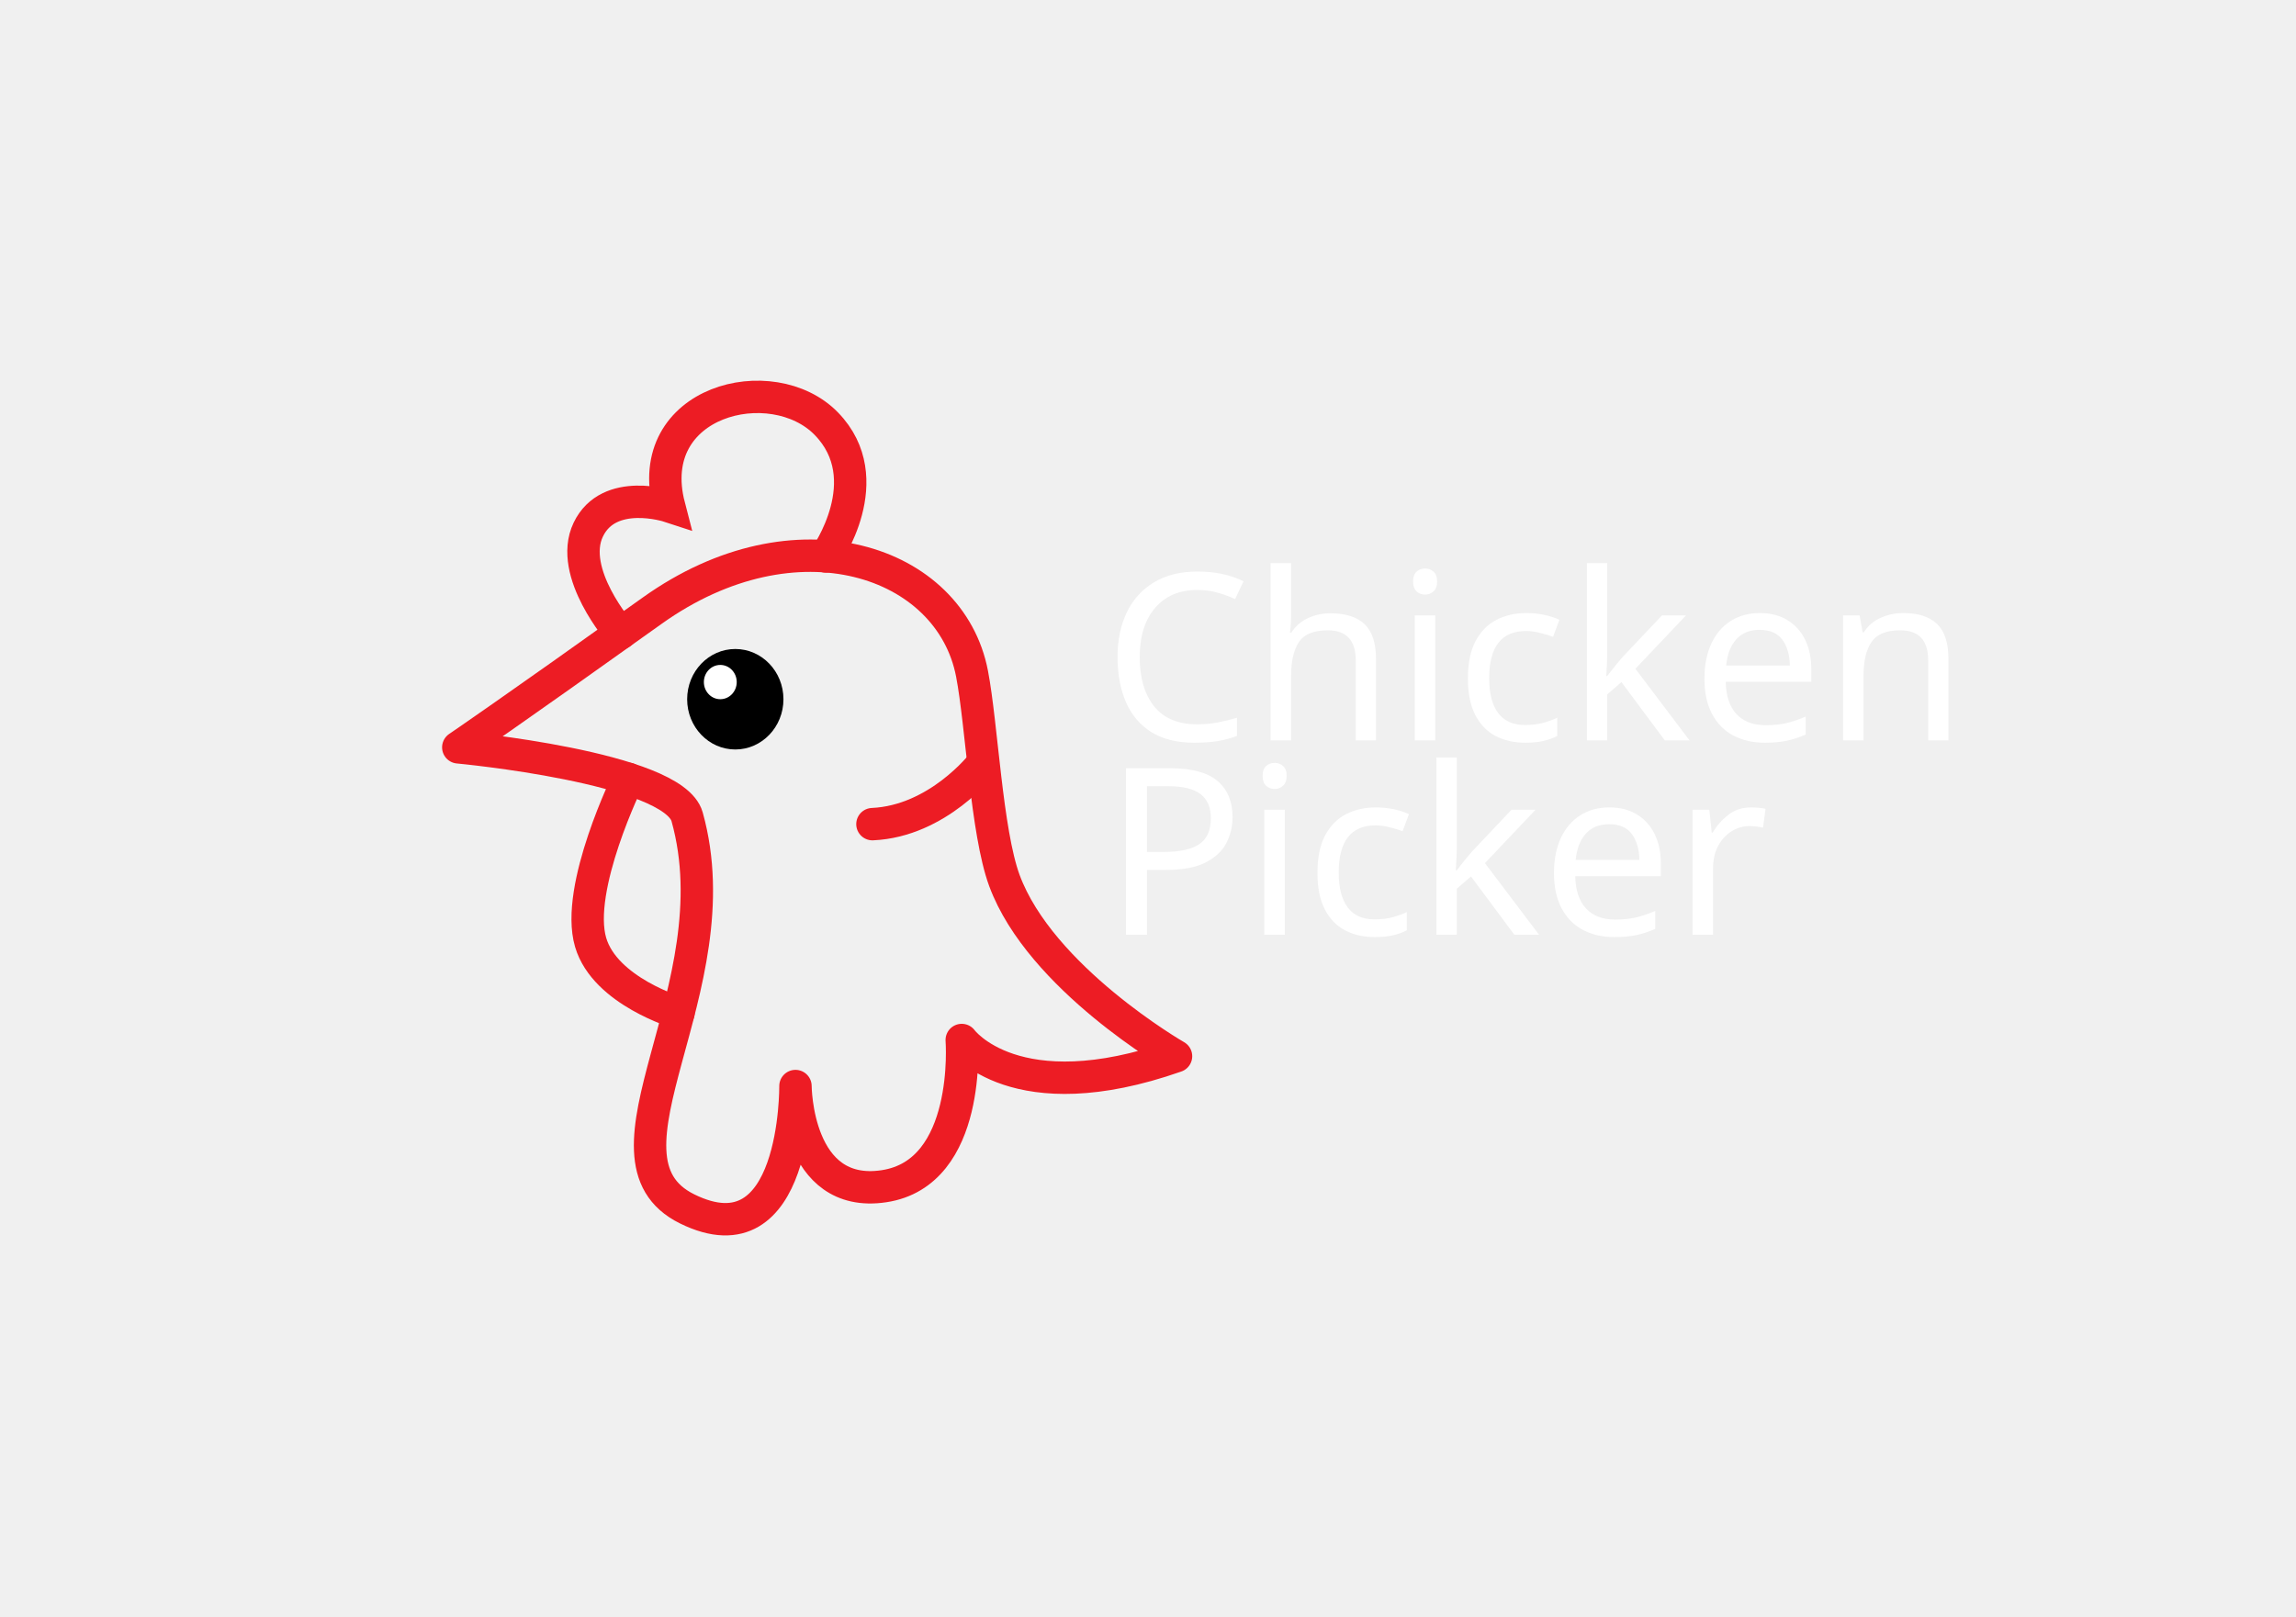
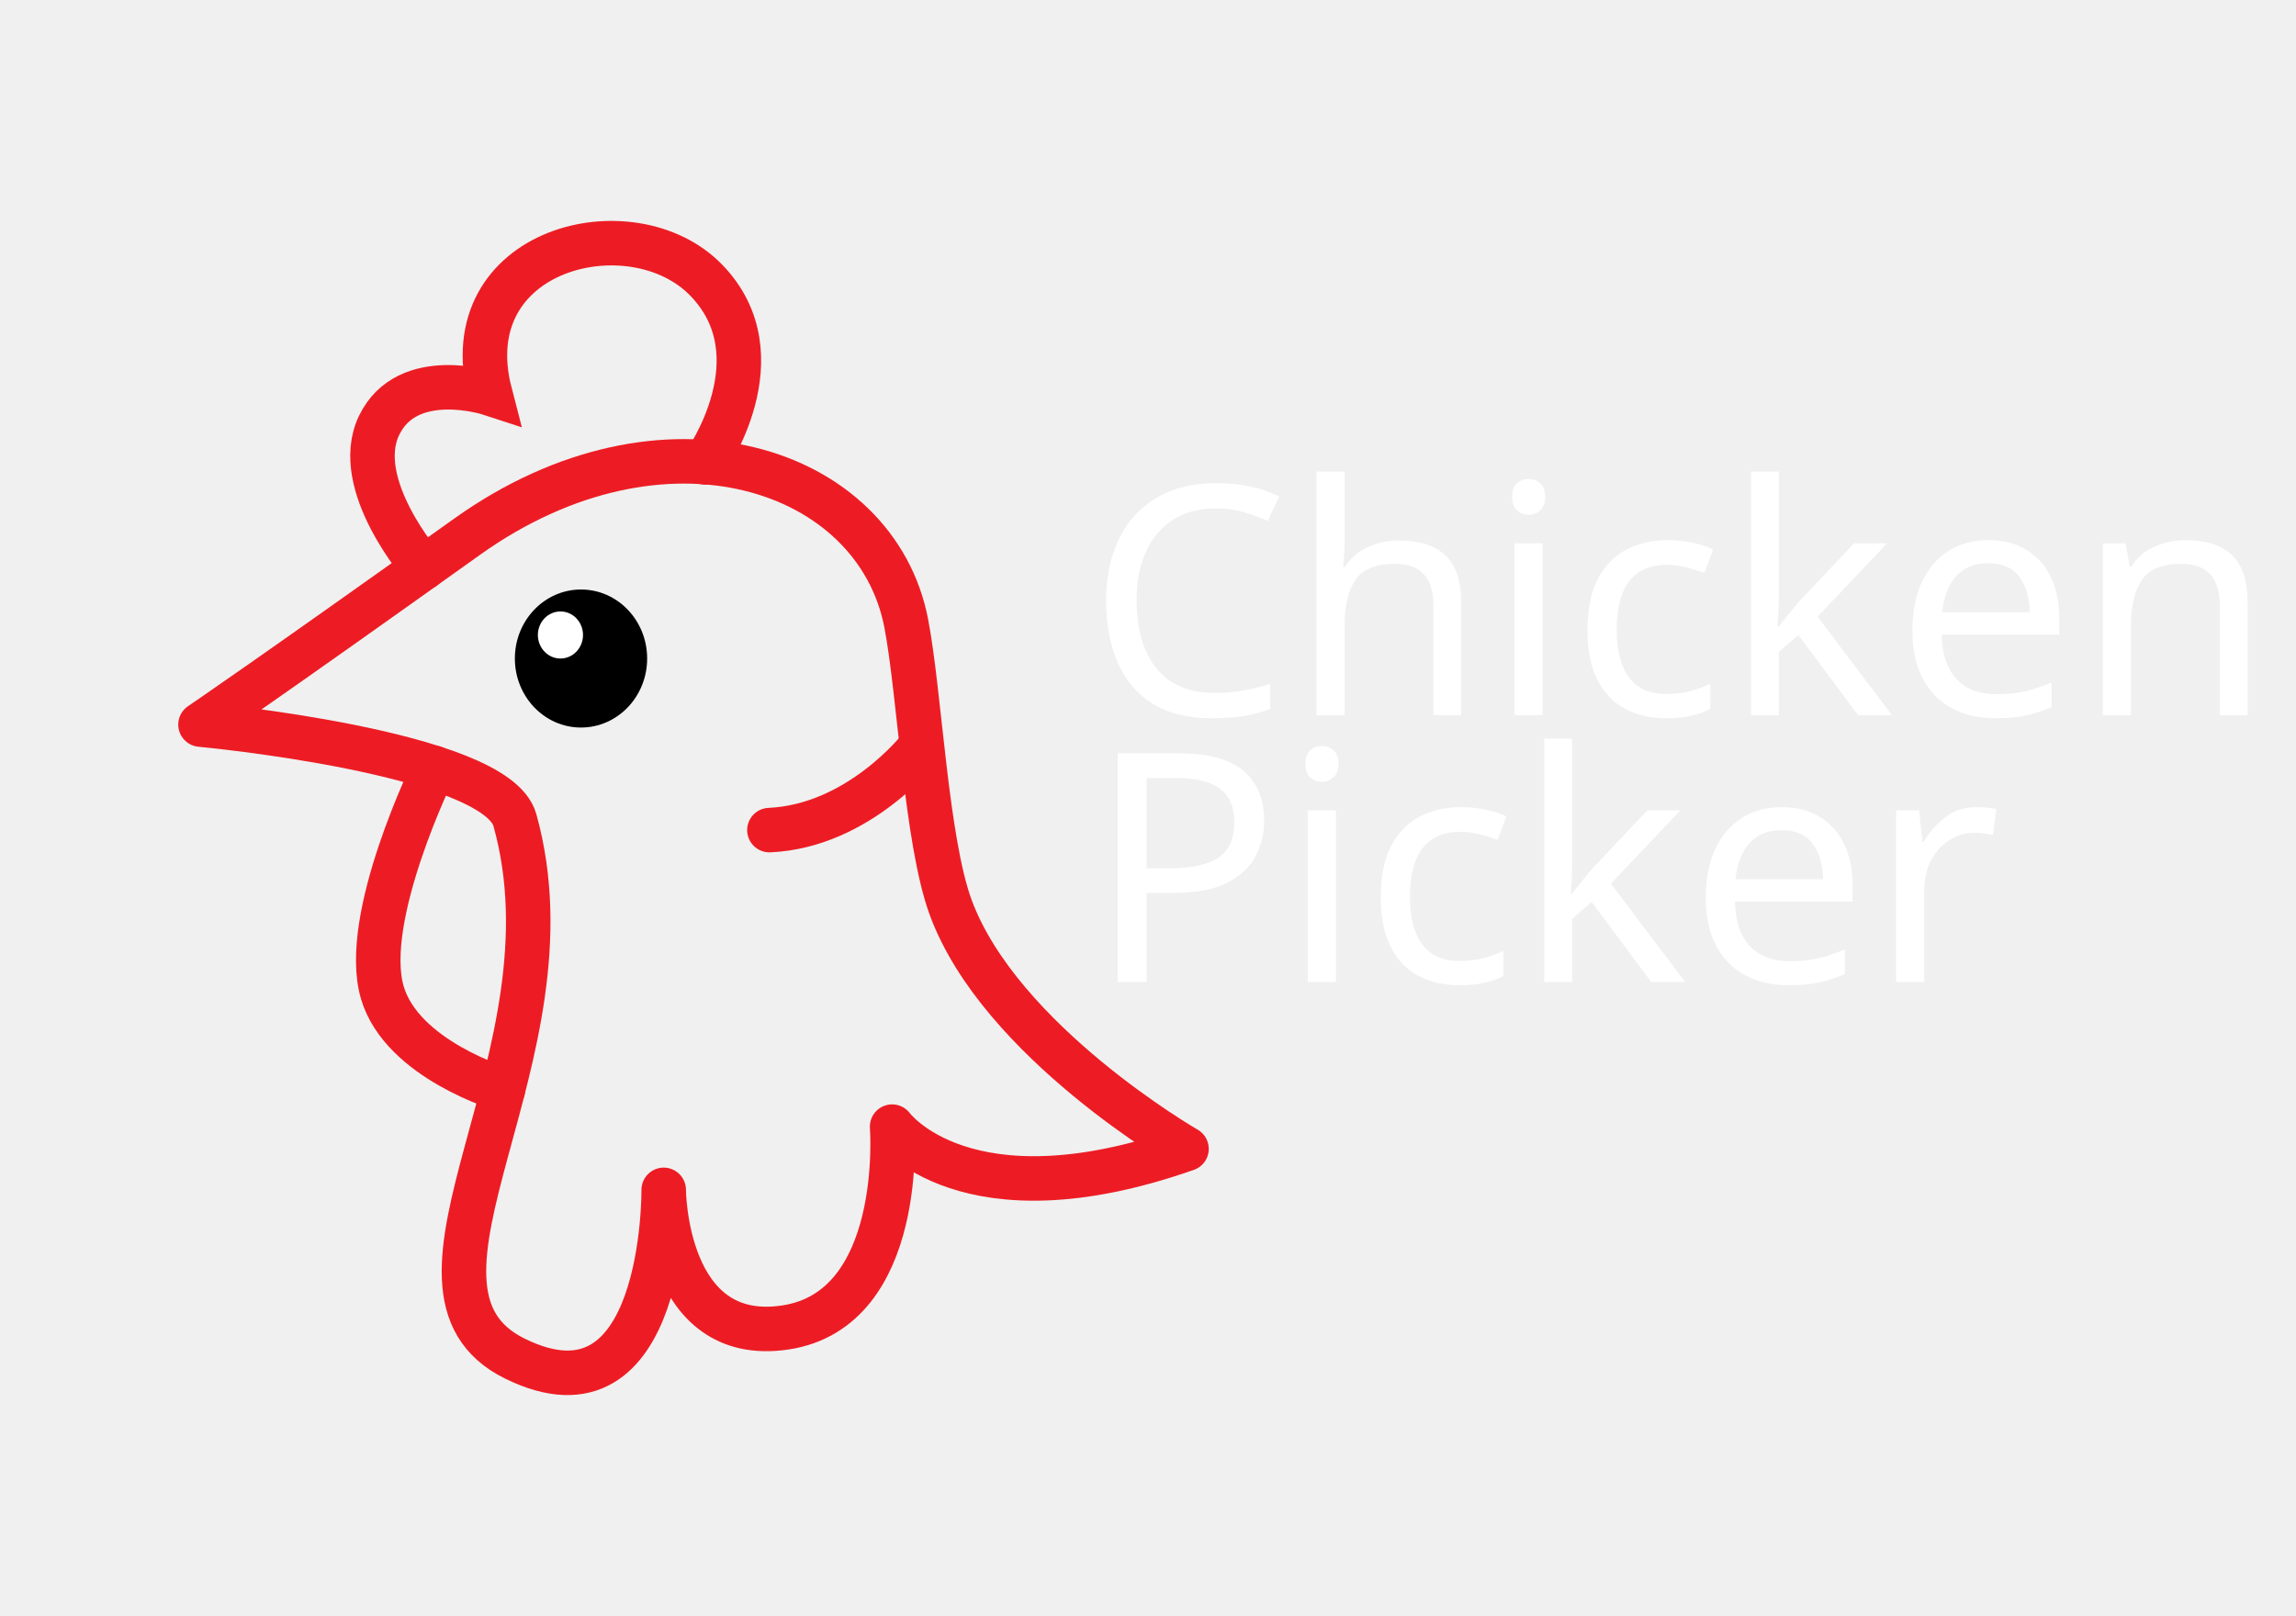
- <svg xmlns="http://www.w3.org/2000/svg" version="1.1" id="Layer_1" x="0px" y="0px" viewBox="0 0 708.66 498.9" style="enable-background:new 0 0 708.66 498.9;" xml:space="preserve">
+ <svg xmlns="http://www.w3.org/2000/svg" version="1.1" id="Layer_1" x="0px" y="0px" viewBox="0 0 515.86 363.16" style="enable-background:new 0 0 515.86 363.16;" xml:space="preserve">
  <style type="text/css">
	.st0{fill:none;stroke:#ED1C24;stroke-width:10;stroke-linecap:round;stroke-linejoin:round;stroke-miterlimit:10;}
	.st1{fill:none;stroke:#ED1C24;stroke-width:10;stroke-linecap:round;stroke-miterlimit:10;}
	.st2{fill:#FFFFFF;}
	.st3{fill:none;}
	.st4{font-family:'Anyfreak';}
	.st5{font-size:72px;}
</style>
  <g>
    <g>
-       <path class="st0" d="M300.02,207.99c-6.7-34.98-54.41-51.12-98.72-19.47s-59.85,42.19-59.85,42.19s66.35,6.14,70.63,21.44    c14.86,53.19-31.99,105.27,0,121.04c34,16.77,33.44-37.92,33.44-37.92s0.09,34.99,27.29,30.93c27.21-4.06,24.03-45.14,24.03-45.14    s16.39,22.46,66.14,5c0,0-41.86-24.07-52.98-54.26C304.46,256.71,303.06,223.84,300.02,207.99z" />
-       <path class="st1" d="M254.83,171.78c0,0,16.92-23.8,0.23-40.97s-57.03-7.2-48.54,25.49c0,0-18.58-6.09-24.95,7.2    c-6.37,13.3,9.98,31.98,9.98,31.98" />
-       <ellipse cx="226.95" cy="215.86" rx="14.86" ry="15.51" />
-       <ellipse class="st2" cx="222.32" cy="210.56" rx="5.07" ry="5.29" />
-       <path class="st1" d="M303.15,235.85c0,0-13.64,17.66-33.87,18.57" />
-       <path class="st0" d="M193.96,240.44c0,0-16.6,33.69-11.66,50.48c4.45,15.12,27.11,21.78,27.11,21.78" />
+       <path class="st0" d="M203.62,140.12c-6.7-34.98-54.41-51.12-98.72-19.47s-59.85,42.19-59.85,42.19s66.35,6.14,70.63,21.44    c14.86,53.19-31.99,105.27,0,121.04c34,16.77,33.44-37.92,33.44-37.92s0.09,34.99,27.29,30.93c27.21-4.06,24.03-45.14,24.03-45.14    s16.39,22.46,66.14,5c0,0-41.86-24.07-52.98-54.26C208.05,188.84,206.66,155.97,203.62,140.12z" />
+       <path class="st1" d="M158.42,103.91c0,0,16.92-23.8,0.23-40.97s-57.03-7.2-48.54,25.49c0,0-18.58-6.09-24.95,7.2    c-6.37,13.3,9.98,31.98,9.98,31.98" />
+       <ellipse cx="130.54" cy="147.99" rx="14.86" ry="15.51" />
+       <ellipse class="st2" cx="125.92" cy="142.7" rx="5.07" ry="5.29" />
+       <path class="st1" d="M206.74,167.98c0,0-13.64,17.66-33.87,18.57" />
+       <path class="st0" d="M97.56,172.58c0,0-16.6,33.69-11.66,50.48c4.45,15.12,27.11,21.78,27.11,21.78" />
    </g>
-     <rect x="340.54" y="176.07" class="st3" width="226.67" height="119.56" />
-     <text transform="matrix(1 0 0 1 340.5392 228.5627)">
+     <rect x="244.14" y="108.2" class="st3" width="226.67" height="119.56" />
+     <text transform="matrix(1 0 0 1 244.1378 160.6961)">
      <tspan x="0" y="0" class="st2 st4 st5">Chicken  </tspan>
      <tspan x="0" y="60" class="st2 st4 st5">Picker</tspan>
    </text>
  </g>
</svg>
